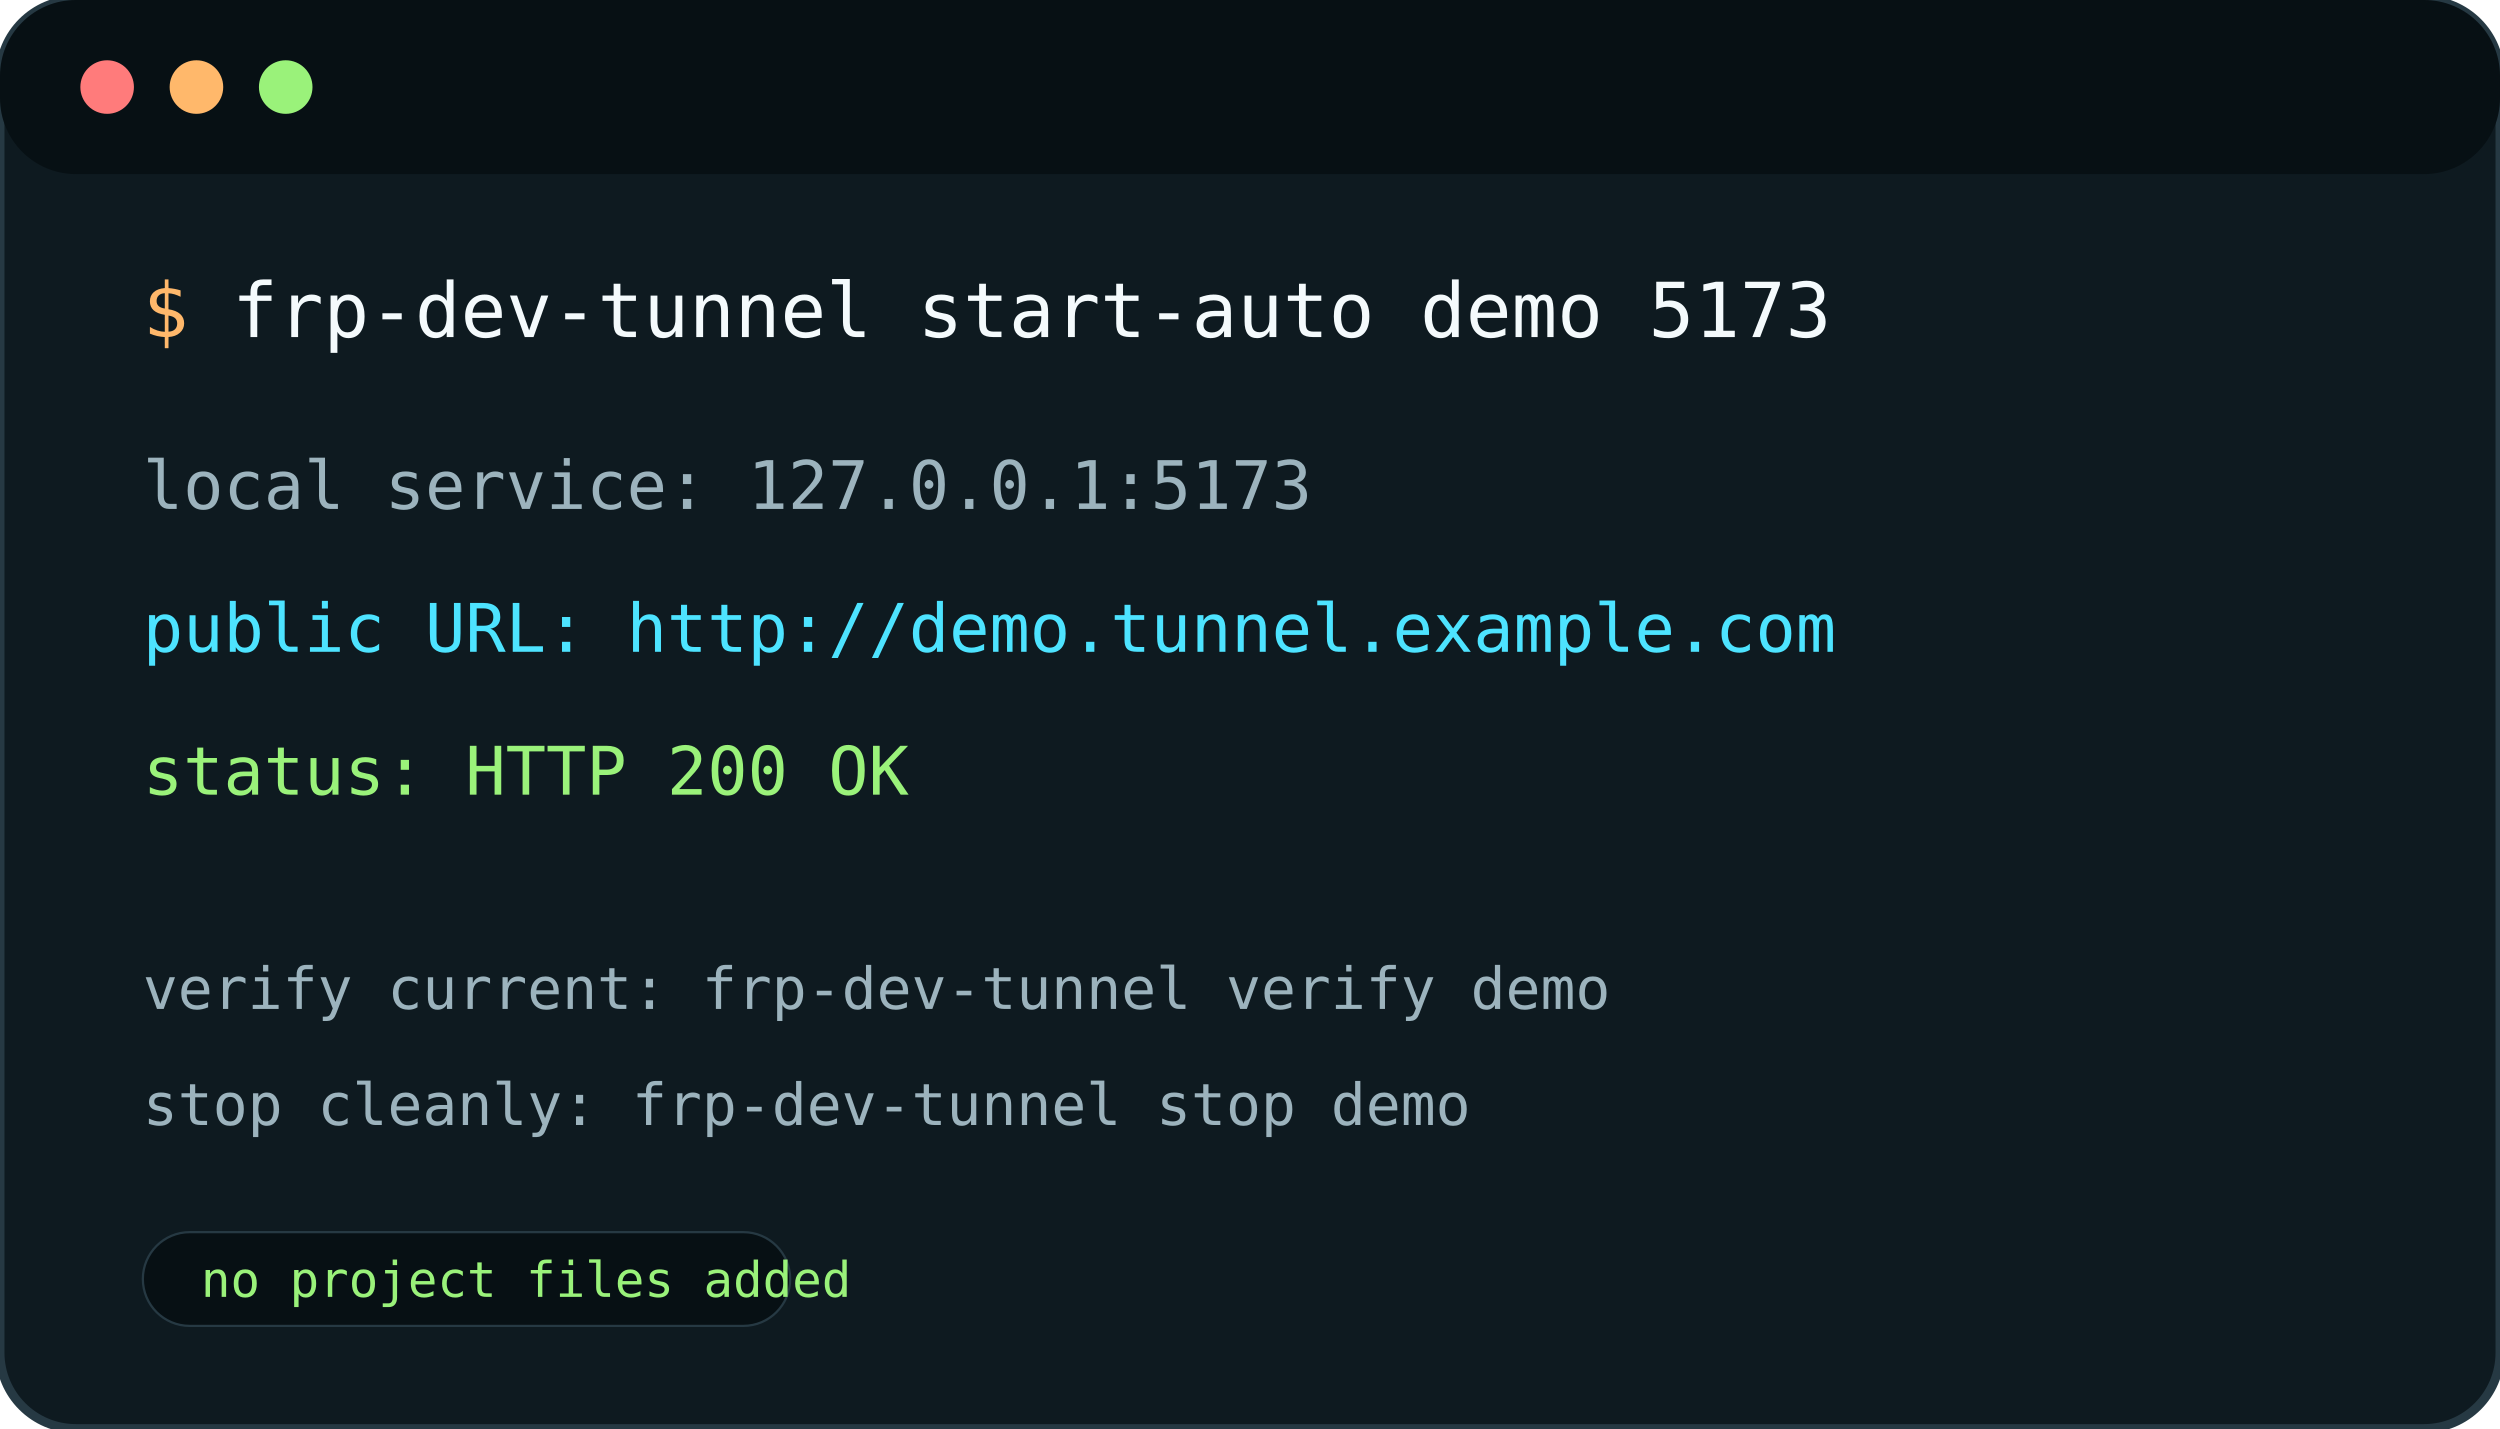
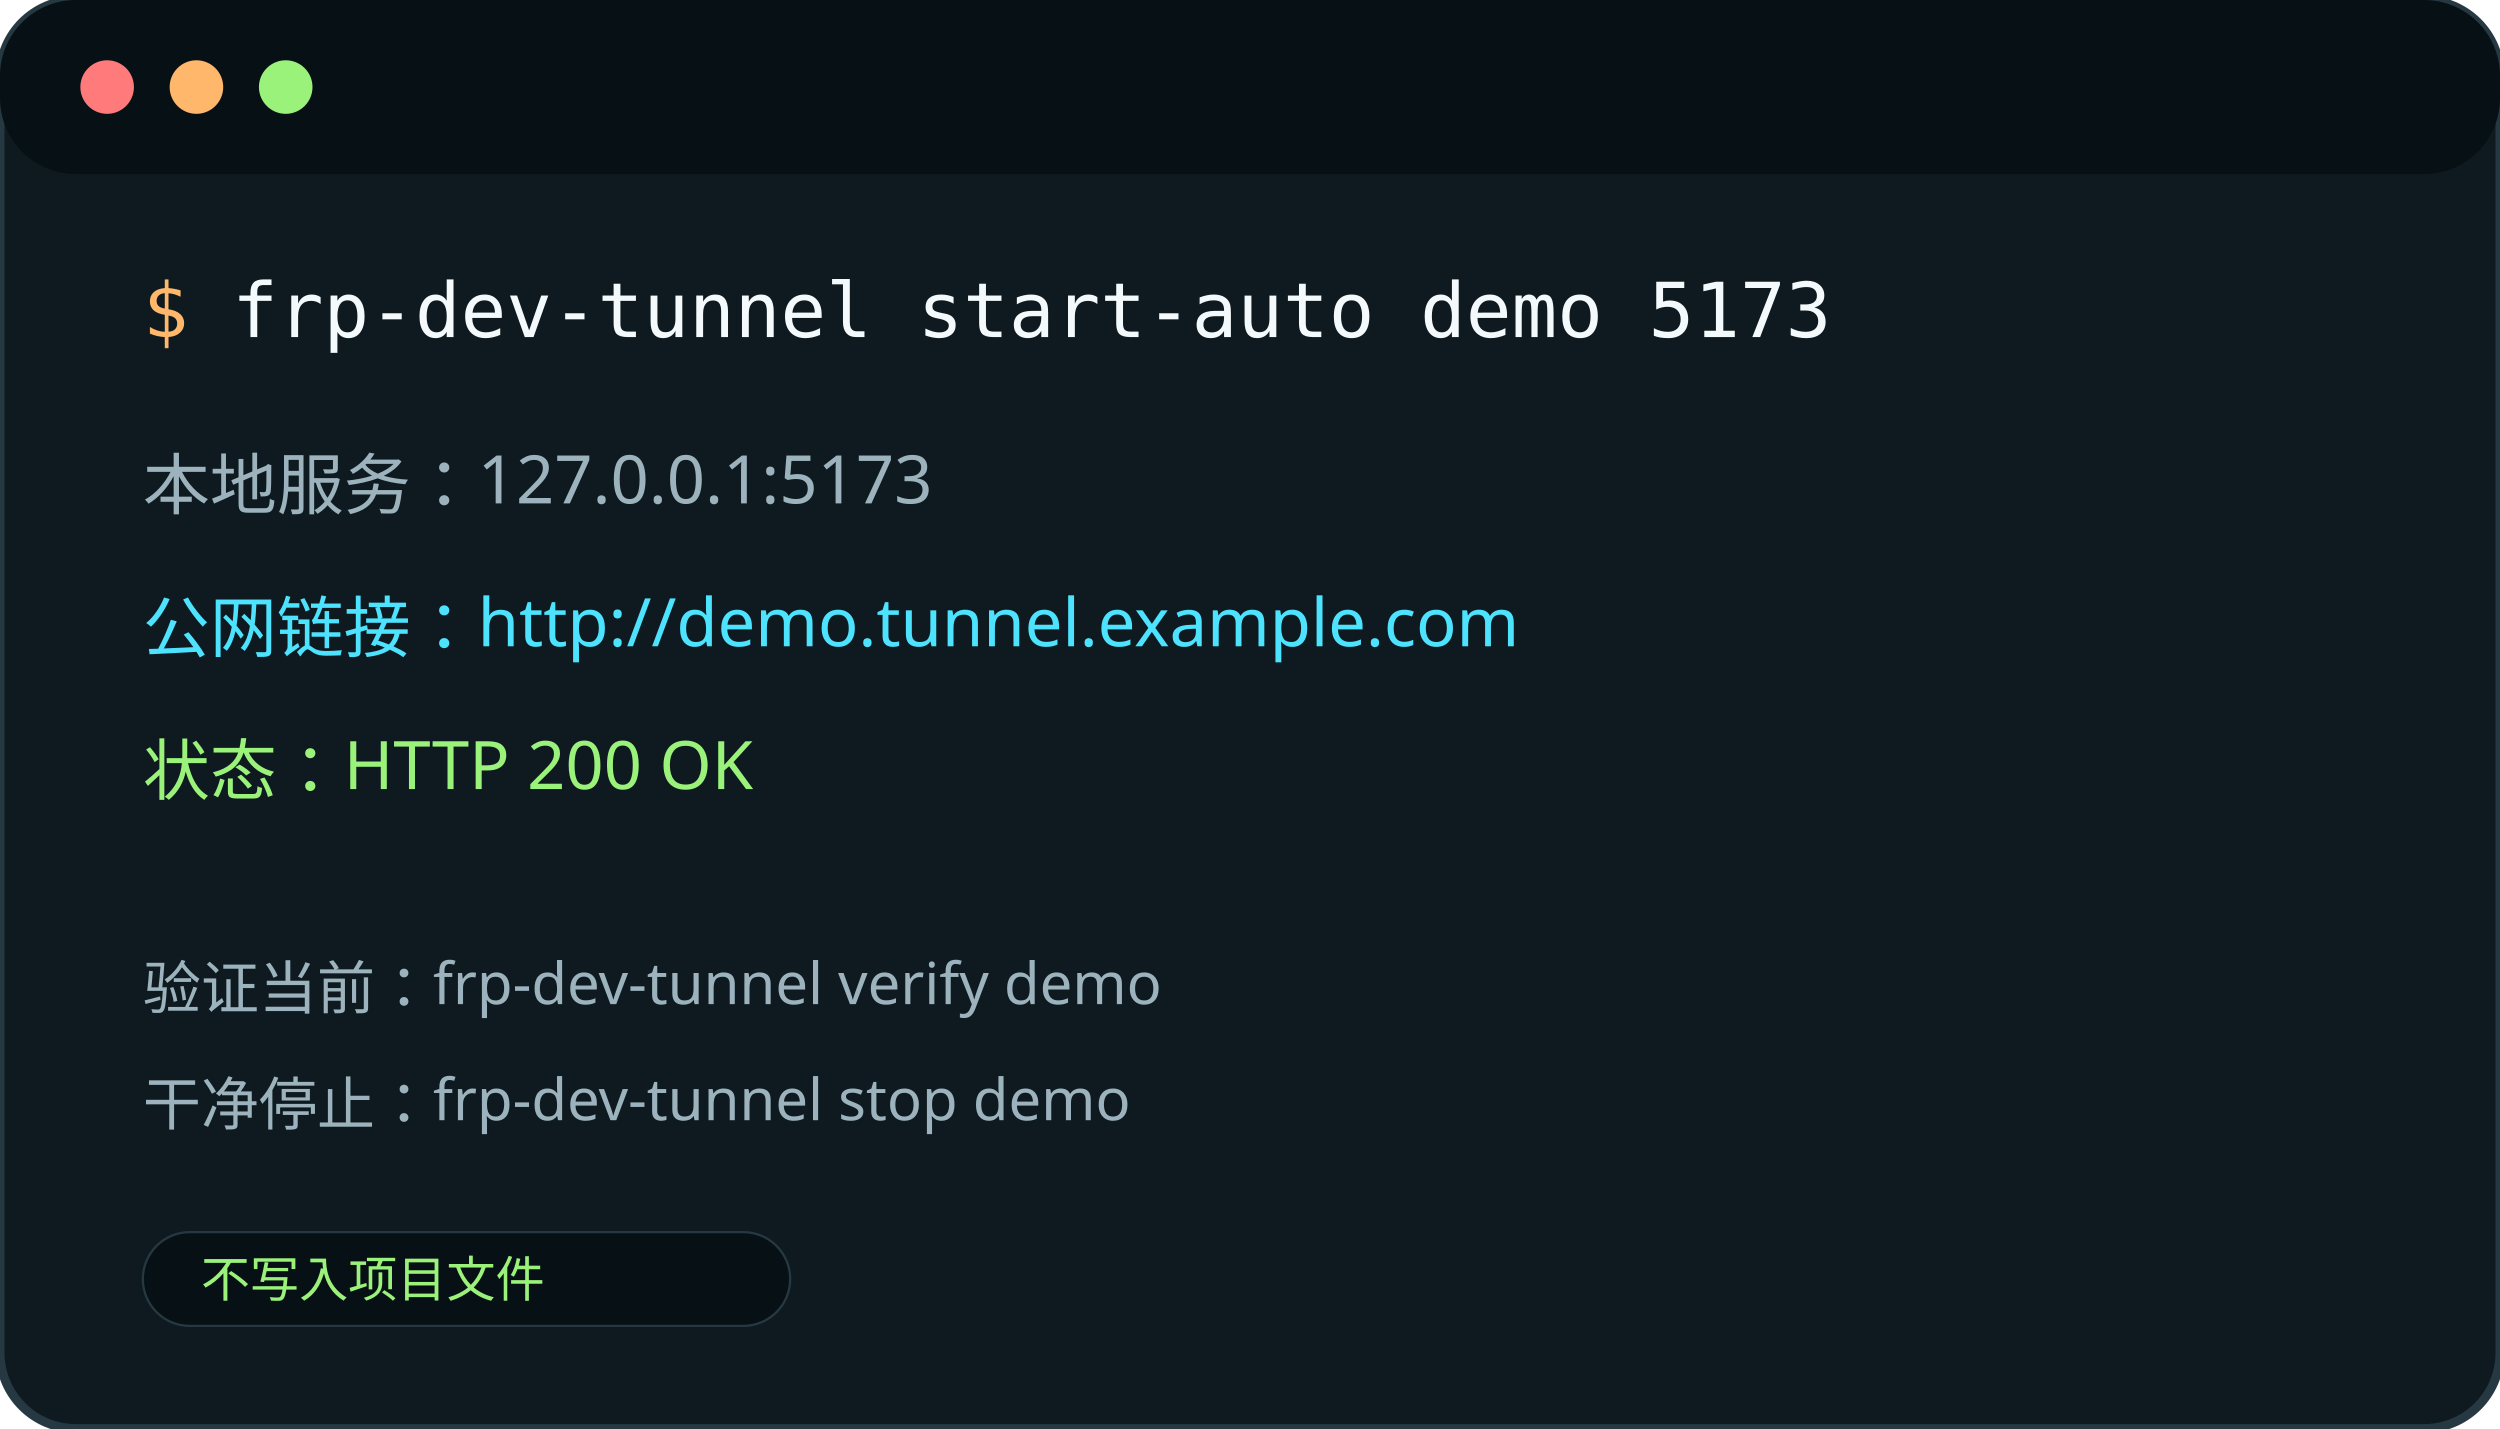
<svg xmlns="http://www.w3.org/2000/svg" viewBox="0 0 1120 640" role="img" aria-label="Terminal command window">
  <rect width="1120" height="640" rx="34" fill="#0E1A20" stroke="#263943" stroke-width="4" />
  <rect x="0" y="0" width="1120" height="78" rx="34" fill="#071014" />
  <circle cx="48" cy="39" r="12" fill="#FF7B7B" />
  <circle cx="88" cy="39" r="12" fill="#FFB86B" />
  <circle cx="128" cy="39" r="12" fill="#9AF27A" />
  <text x="64" y="151" font-family="SFMono-Regular, Menlo, Consolas, monospace" font-size="34" fill="#FFB86B">$</text>
  <text x="104" y="151" font-family="SFMono-Regular, Menlo, Consolas, monospace" font-size="34" fill="#F4FAFC">frp-dev-tunnel start-auto demo 5173</text>
-   <text x="64" y="228" font-family="SFMono-Regular, Menlo, Consolas, monospace" font-size="30" fill="#9CB3BD">local service: 127.0.0.1:5173</text>
-   <text x="64" y="292" font-family="SFMono-Regular, Menlo, Consolas, monospace" font-size="30" fill="#4DE3FF">public URL: http://demo.tunnel.example.com</text>
-   <text x="64" y="356" font-family="SFMono-Regular, Menlo, Consolas, monospace" font-size="30" fill="#9AF27A">status: HTTP 200 OK</text>
-   <text x="64" y="452" font-family="SFMono-Regular, Menlo, Consolas, monospace" font-size="26" fill="#9CB3BD">verify current: frp-dev-tunnel verify demo</text>
-   <text x="64" y="504" font-family="SFMono-Regular, Menlo, Consolas, monospace" font-size="26" fill="#9CB3BD">stop cleanly: frp-dev-tunnel stop demo</text>
+   <text x="64" y="228" font-family="PingFang SC, Microsoft YaHei, sans-serif" font-size="30" fill="#9CB3BD">本地服务：127.0.0.1:5173</text>
+   <text x="64" y="292" font-family="PingFang SC, Microsoft YaHei, sans-serif" font-size="30" fill="#4DE3FF">公网链接：http://demo.tunnel.example.com</text>
+   <text x="64" y="356" font-family="PingFang SC, Microsoft YaHei, sans-serif" font-size="30" fill="#9AF27A">状态：HTTP 200 OK</text>
+   <text x="64" y="452" font-family="PingFang SC, Microsoft YaHei, sans-serif" font-size="26" fill="#9CB3BD">验证当前：frp-dev-tunnel verify demo</text>
+   <text x="64" y="504" font-family="PingFang SC, Microsoft YaHei, sans-serif" font-size="26" fill="#9CB3BD">干净停止：frp-dev-tunnel stop demo</text>
  <rect x="64" y="552" width="290" height="42" rx="21" fill="#071014" stroke="#263943" />
-   <text x="90" y="581" font-family="SFMono-Regular, Menlo, Consolas, monospace" font-size="22" fill="#9AF27A">no project files added</text>
+   <text x="90" y="581" font-family="PingFang SC, Microsoft YaHei, sans-serif" font-size="22" fill="#9AF27A">不写入项目文件</text>
</svg>
